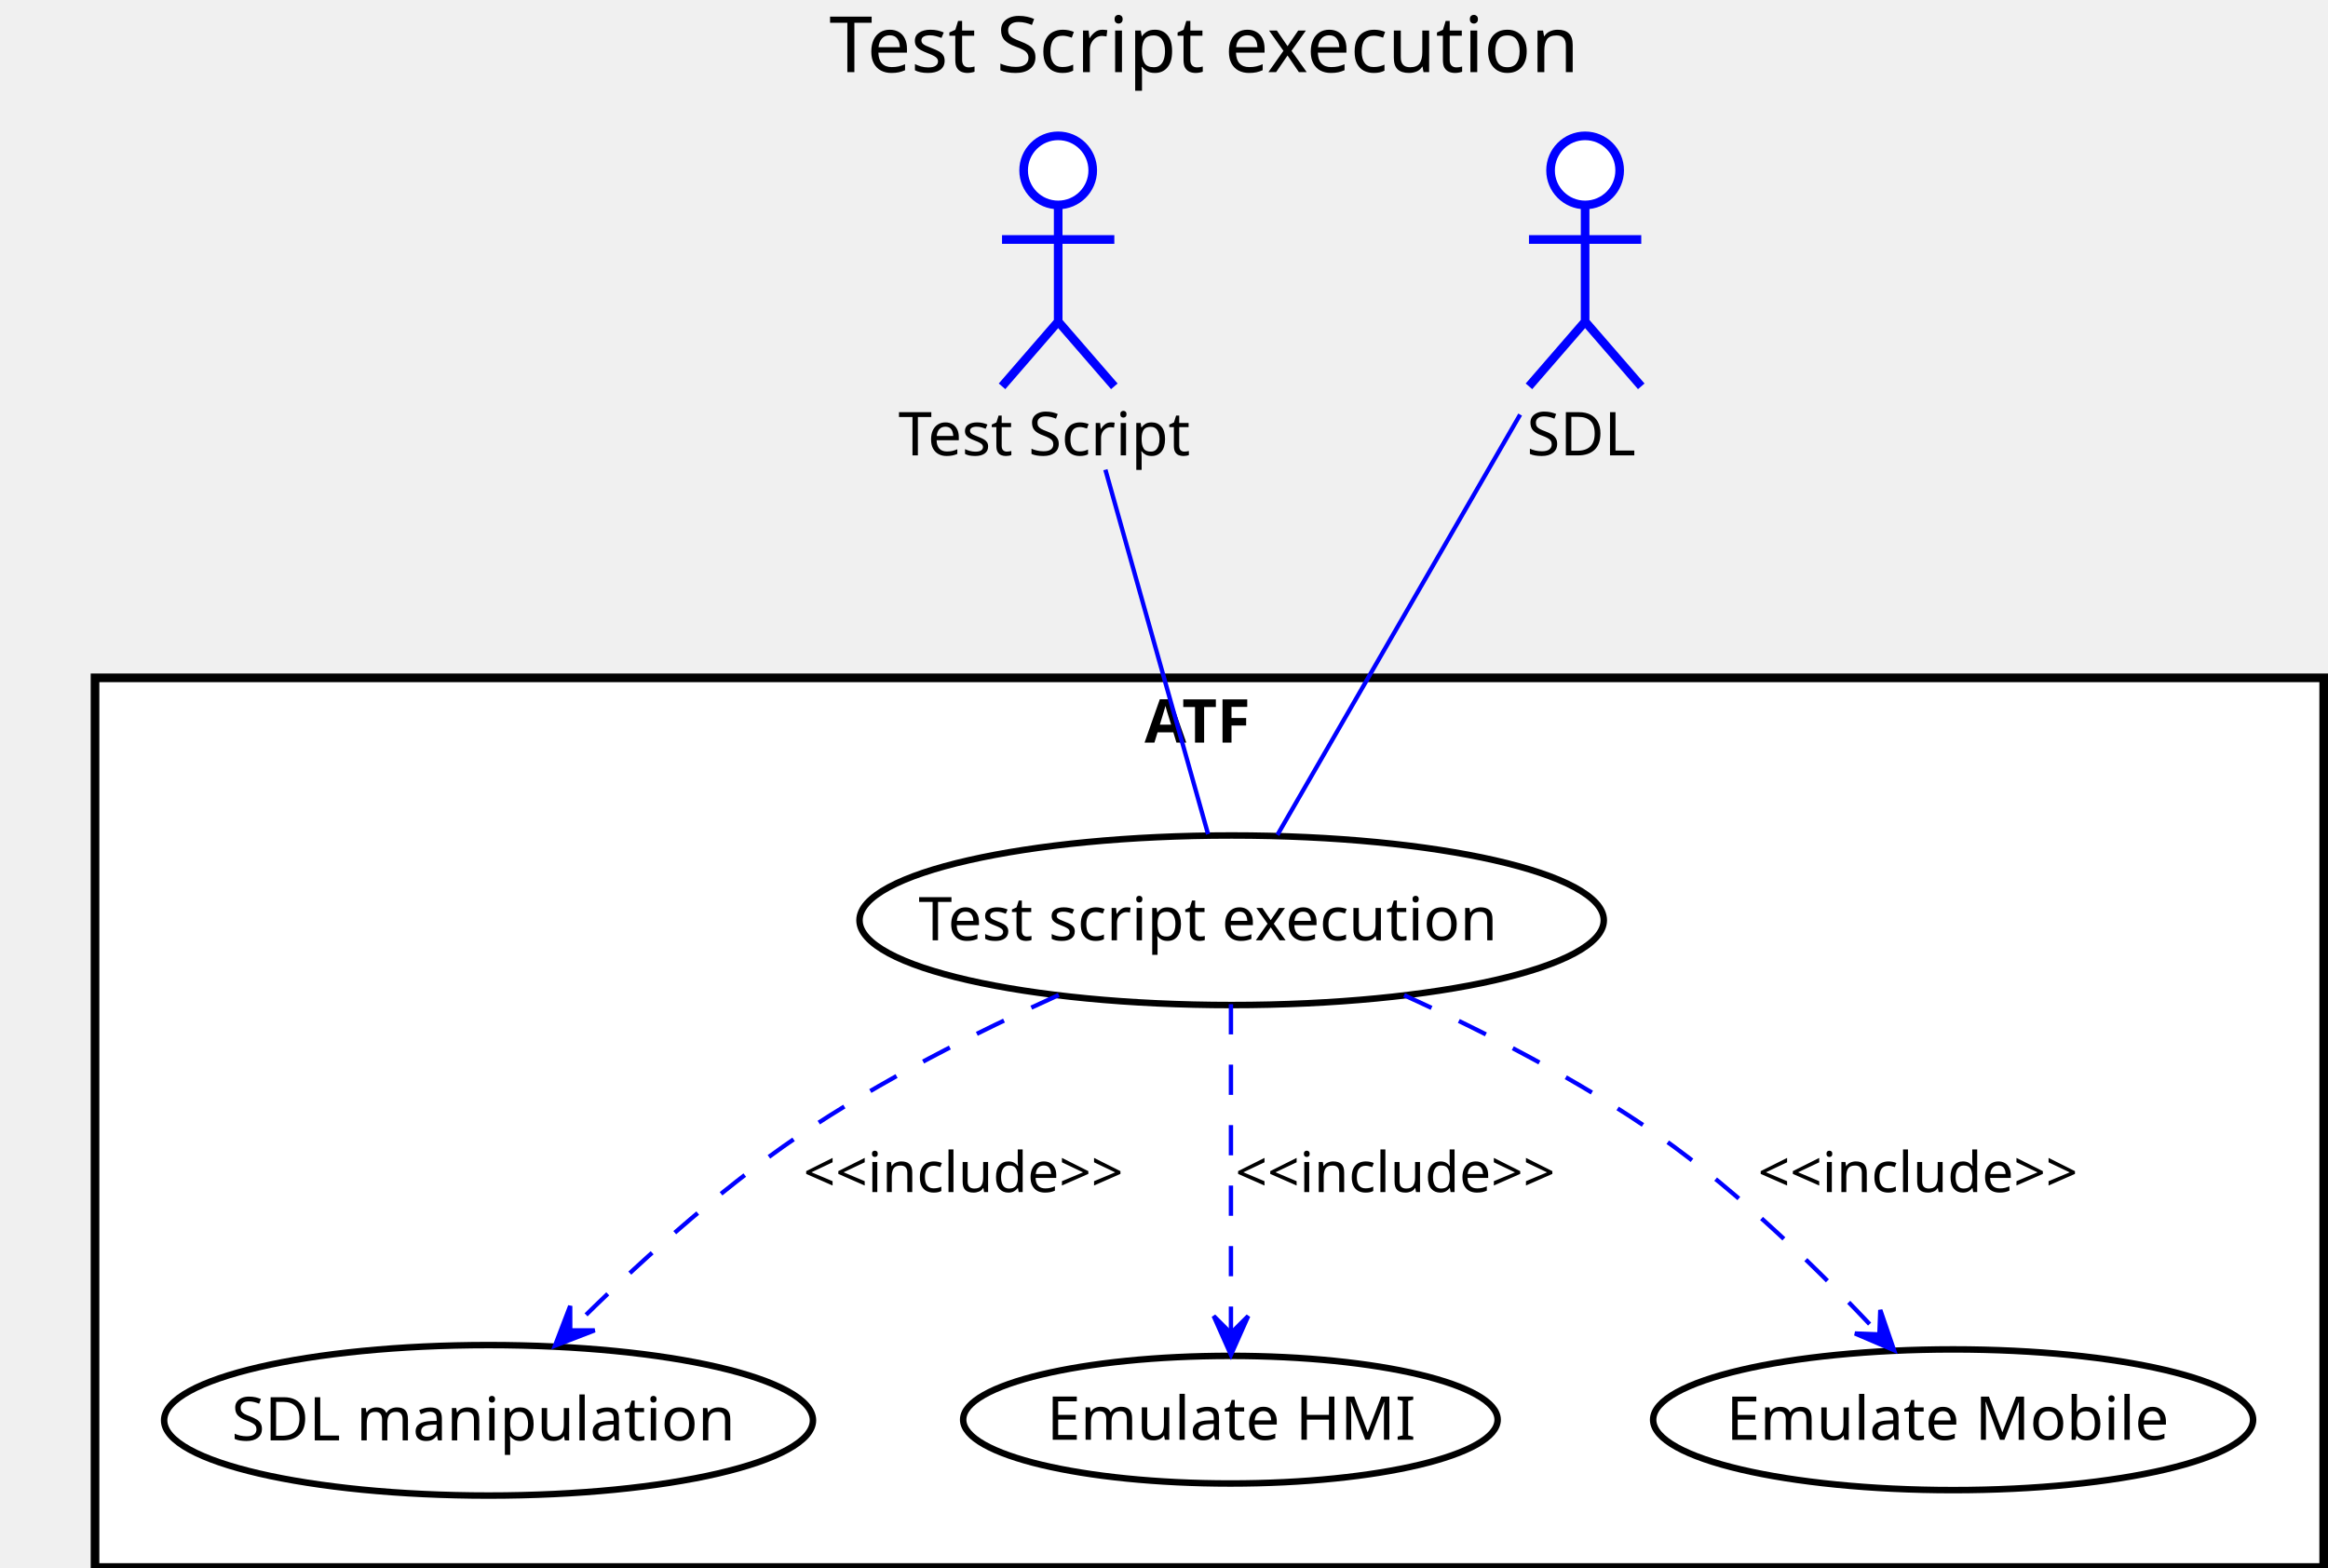
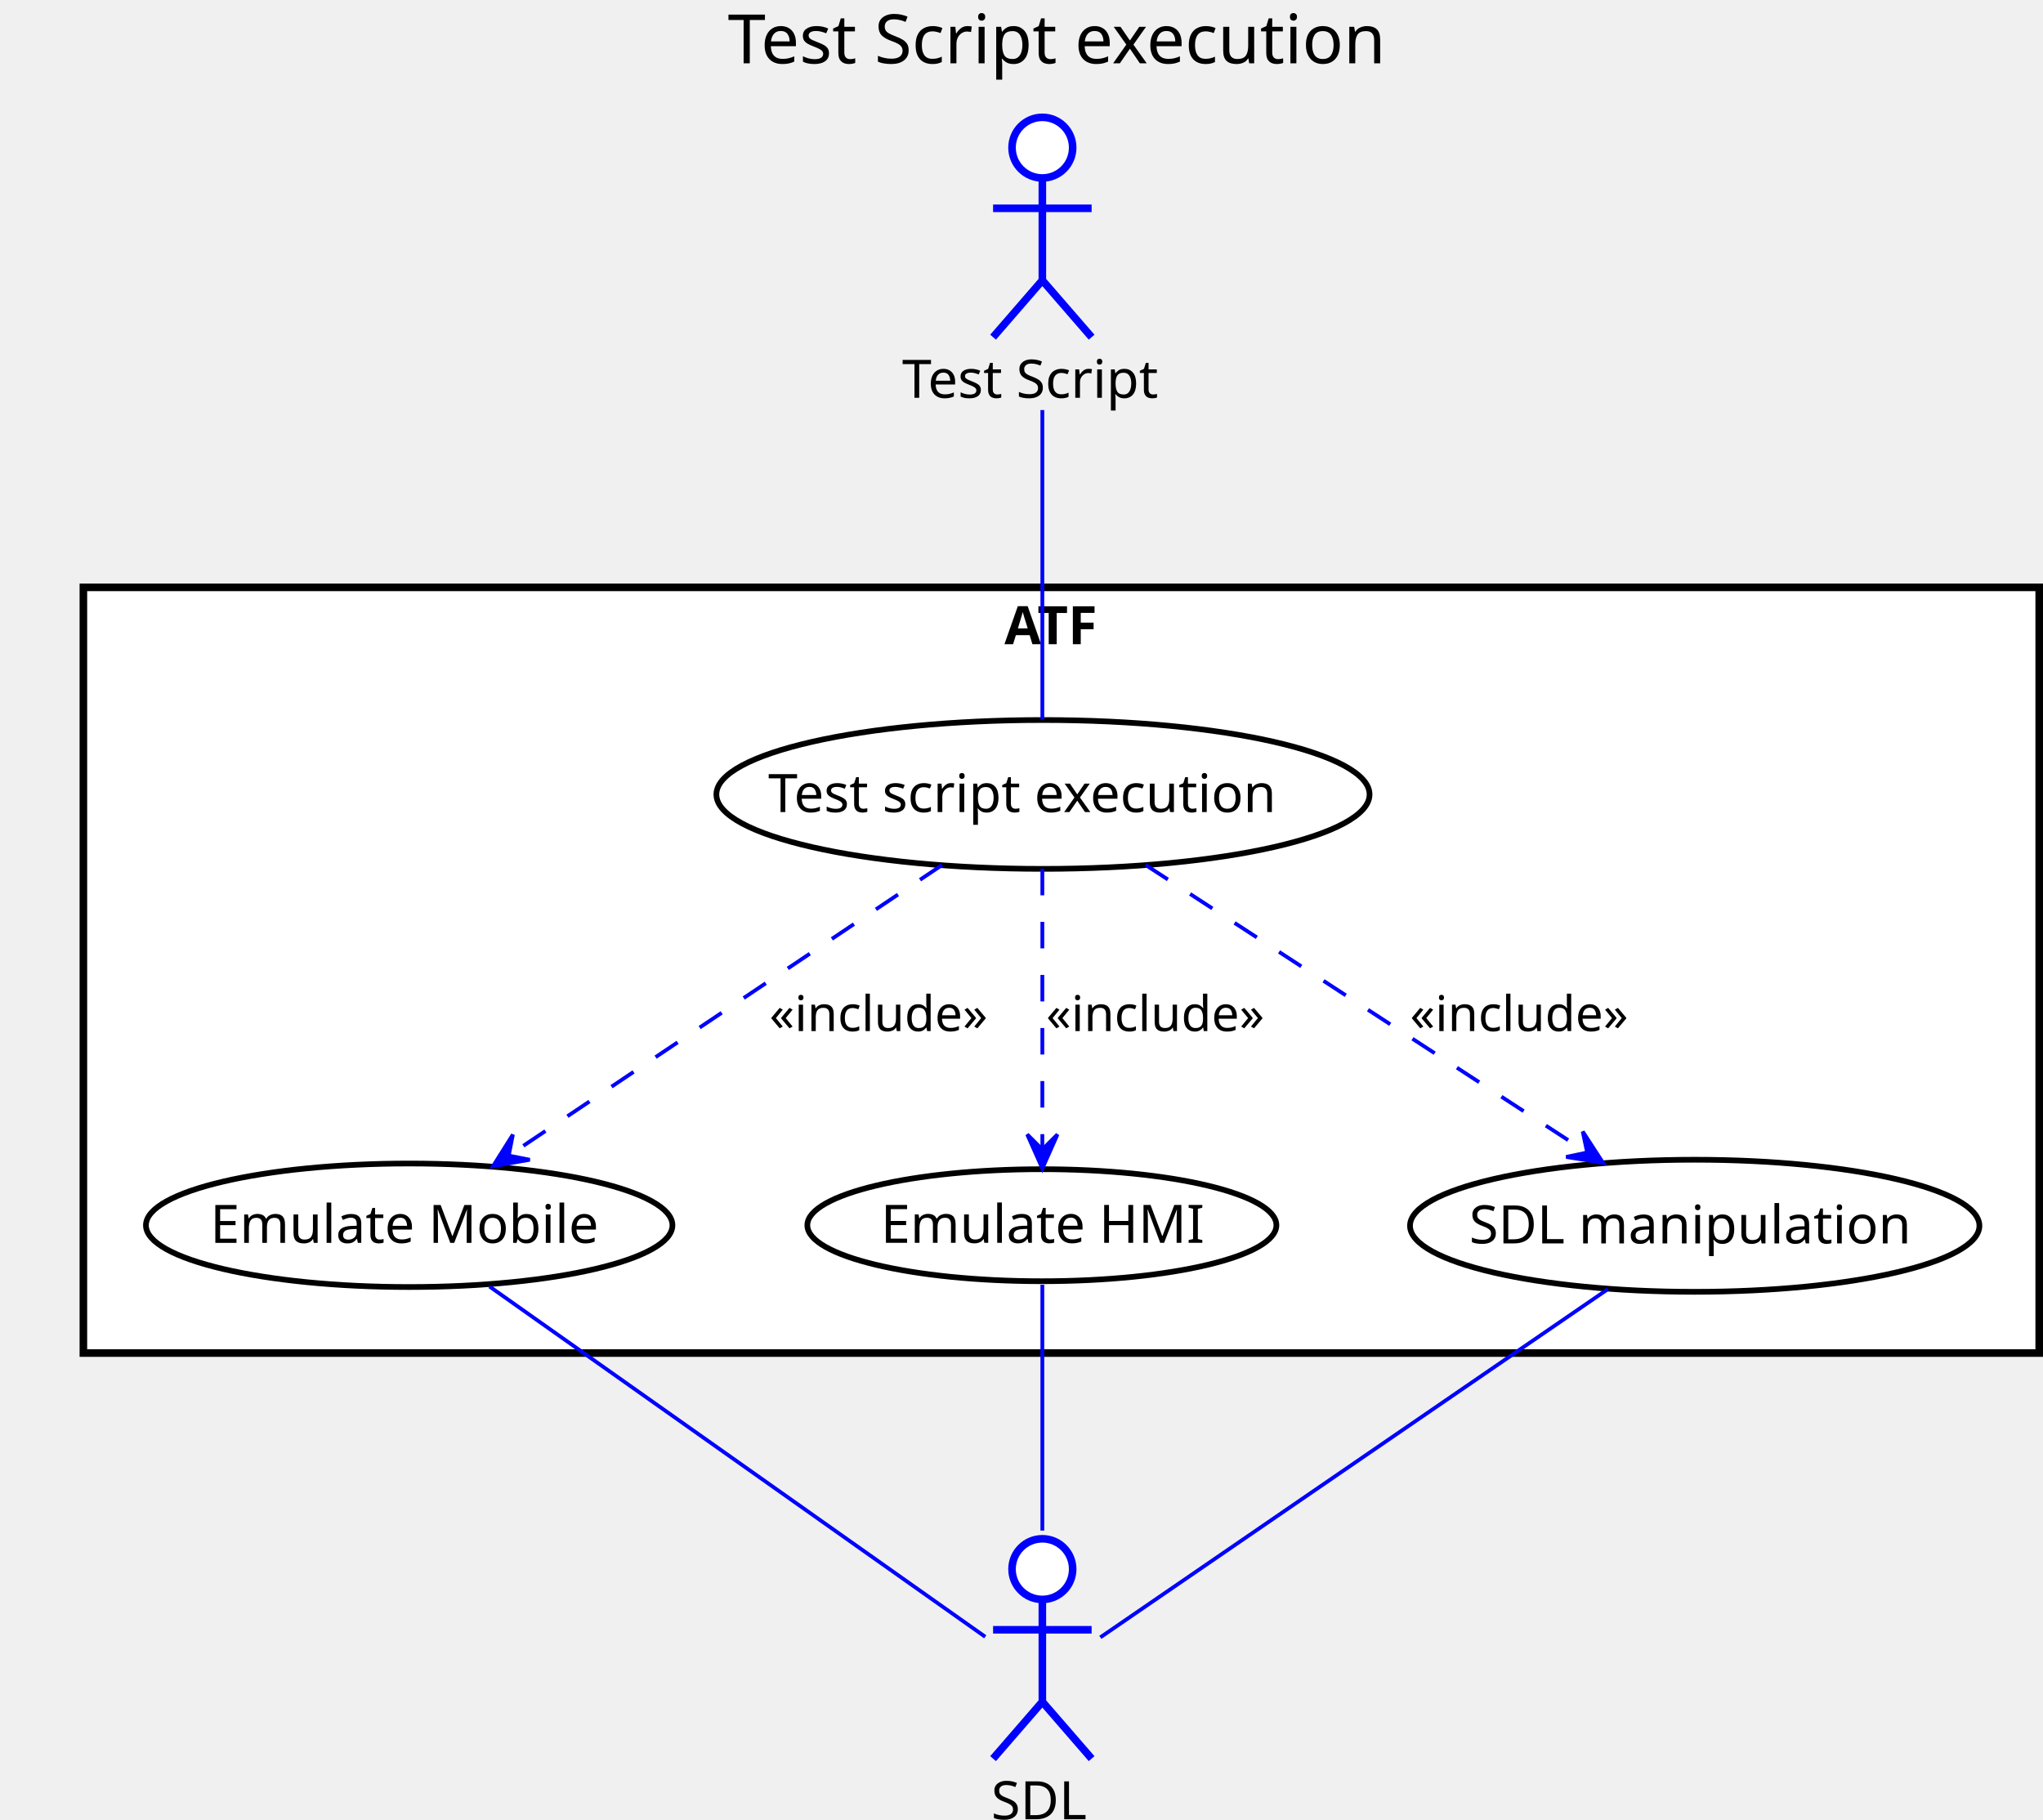
- <svg xmlns="http://www.w3.org/2000/svg" height="363px" style="width:539px;height:363px;" version="1.1" viewBox="0 0 539 363" width="539px">
+ <svg xmlns="http://www.w3.org/2000/svg" contentScriptType="application/ecmascript" contentStyleType="text/css" height="480px" preserveAspectRatio="none" style="width:539px;height:480px;" version="1.1" viewBox="0 0 539 480" width="539px" zoomAndPan="magnify">
  <defs />
  <g>
    <text fill="#000000" font-family="sans-serif" font-size="18" lengthAdjust="spacingAndGlyphs" textLength="188" x="192" y="16.708">Test Script execution</text>
-     <rect fill="#FFFFFF" height="206" style="stroke: #000000; stroke-width: 2.0;" width="516" x="22" y="156.953" />
-     <text fill="#000000" font-family="sans-serif" font-size="14" font-weight="bold" lengthAdjust="spacingAndGlyphs" textLength="30" x="265" y="171.948">ATF</text>
-     <ellipse cx="285.163" cy="213.086" fill="#FFFFFF" rx="86.163" ry="19.633" style="stroke: #000000; stroke-width: 1.5;" />
-     <text fill="#000000" font-family="sans-serif" font-size="14" lengthAdjust="spacingAndGlyphs" textLength="145" x="212.663" y="217.734">Test script execution</text>
-     <ellipse cx="113.112" cy="328.876" fill="#FFFFFF" rx="75.112" ry="17.422" style="stroke: #000000; stroke-width: 1.5;" />
-     <text fill="#000000" font-family="sans-serif" font-size="14" lengthAdjust="spacingAndGlyphs" textLength="119" x="53.612" y="333.524">SDL manipulation</text>
-     <ellipse cx="284.874" cy="328.728" fill="#FFFFFF" rx="61.874" ry="14.775" style="stroke: #000000; stroke-width: 1.5;" />
-     <text fill="#000000" font-family="sans-serif" font-size="14" lengthAdjust="spacingAndGlyphs" textLength="85" x="242.374" y="333.376">Emulate HMI</text>
-     <ellipse cx="452.204" cy="328.744" fill="#FFFFFF" rx="69.454" ry="16.291" style="stroke: #000000; stroke-width: 1.5;" />
-     <text fill="#000000" font-family="sans-serif" font-size="14" lengthAdjust="spacingAndGlyphs" textLength="105" x="399.704" y="333.392">Emulate Mobile</text>
-     <ellipse cx="245" cy="39.453" fill="#FFFFFF" rx="8" ry="8" style="stroke: #0000FF; stroke-width: 2.0;" />
-     <path d="M245,47.453 L245,74.453 M232,55.453 L258,55.453 M245,74.453 L232,89.453 M245,74.453 L258,89.453 " fill="#FFFFFF" style="stroke: #0000FF; stroke-width: 2.0;" />
-     <text fill="#000000" font-family="sans-serif" font-size="14" lengthAdjust="spacingAndGlyphs" textLength="74" x="208" y="105.448">Test Script</text>
-     <ellipse cx="367" cy="39.453" fill="#FFFFFF" rx="8" ry="8" style="stroke: #0000FF; stroke-width: 2.0;" />
-     <path d="M367,47.453 L367,74.453 M354,55.453 L380,55.453 M367,74.453 L354,89.453 M367,74.453 L380,89.453 " fill="#FFFFFF" style="stroke: #0000FF; stroke-width: 2.0;" />
-     <text fill="#000000" font-family="sans-serif" font-size="14" lengthAdjust="spacingAndGlyphs" textLength="27" x="353.5" y="105.448">SDL</text>
-     <path d="M255.93,108.755 C263.656,136.182 273.673,171.741 279.704,193.151 " fill="none" style="stroke: #0000FF; stroke-width: 1.0;" />
-     <path d="M351.96,95.998 C335.685,124.181 310.139,168.42 295.762,193.316 " fill="none" style="stroke: #0000FF; stroke-width: 1.0;" />
-     <path d="M245.139,230.39 C226.231,238.95 203.733,250.275 185,262.953 C165.623,276.067 146.071,294.092 132.242,307.835 " fill="none" style="stroke: #0000FF; stroke-width: 1.0; stroke-dasharray: 7.0,7.0;" />
-     <polygon fill="#0000FF" points="128.498,311.59,137.685,308.04,132.028,308.049,132.019,302.392,128.498,311.59" style="stroke: #0000FF; stroke-width: 1.0;" />
-     <text fill="#000000" font-family="sans-serif" font-size="13" lengthAdjust="spacingAndGlyphs" textLength="89" x="186" y="276.02">&lt;&lt;include&gt;&gt;</text>
-     <path d="M285,232.523 C285,253.462 285,287.351 285,308.605 " fill="none" style="stroke: #0000FF; stroke-width: 1.0; stroke-dasharray: 7.0,7.0;" />
-     <polygon fill="#0000FF" points="285,313.72,289,304.72,285,308.72,281,304.72,285,313.72" style="stroke: #0000FF; stroke-width: 1.0;" />
-     <text fill="#000000" font-family="sans-serif" font-size="13" lengthAdjust="spacingAndGlyphs" textLength="89" x="286" y="276.02">&lt;&lt;include&gt;&gt;</text>
-     <path d="M325.095,230.434 C343.747,238.929 365.782,250.187 384,262.953 C403.071,276.317 421.994,294.96 435.017,308.855 " fill="none" style="stroke: #0000FF; stroke-width: 1.0; stroke-dasharray: 7.0,7.0;" />
-     <polygon fill="#0000FF" points="438.529,312.64,435.34,303.322,435.128,308.974,429.475,308.763,438.529,312.64" style="stroke: #0000FF; stroke-width: 1.0;" />
-     <text fill="#000000" font-family="sans-serif" font-size="13" lengthAdjust="spacingAndGlyphs" textLength="89" x="407" y="276.02">&lt;&lt;include&gt;&gt;</text>
+     <rect fill="#FFFFFF" height="202" style="stroke: #000000; stroke-width: 2.0;" width="516" x="22" y="154.953" />
+     <text fill="#000000" font-family="sans-serif" font-size="14" font-weight="bold" lengthAdjust="spacingAndGlyphs" textLength="30" x="265" y="169.948">ATF</text>
+     <ellipse cx="275.163" cy="209.586" fill="#FFFFFF" rx="86.163" ry="19.633" style="stroke: #000000; stroke-width: 1.5;" />
+     <text fill="#000000" font-family="sans-serif" font-size="14" lengthAdjust="spacingAndGlyphs" textLength="145" x="202.663" y="214.234">Test script execution</text>
+     <ellipse cx="447.112" cy="323.376" fill="#FFFFFF" rx="75.112" ry="17.422" style="stroke: #000000; stroke-width: 1.5;" />
+     <text fill="#000000" font-family="sans-serif" font-size="14" lengthAdjust="spacingAndGlyphs" textLength="119" x="387.612" y="328.024">SDL manipulation</text>
+     <ellipse cx="274.874" cy="323.228" fill="#FFFFFF" rx="61.874" ry="14.775" style="stroke: #000000; stroke-width: 1.5;" />
+     <text fill="#000000" font-family="sans-serif" font-size="14" lengthAdjust="spacingAndGlyphs" textLength="85" x="232.374" y="327.876">Emulate HMI</text>
+     <ellipse cx="107.954" cy="323.244" fill="#FFFFFF" rx="69.454" ry="16.291" style="stroke: #000000; stroke-width: 1.5;" />
+     <text fill="#000000" font-family="sans-serif" font-size="14" lengthAdjust="spacingAndGlyphs" textLength="105" x="55.454" y="327.892">Emulate Mobile</text>
+     <ellipse cx="275" cy="38.953" fill="#FFFFFF" rx="8" ry="8" style="stroke: #0000FF; stroke-width: 2.0;" />
+     <path d="M275,46.953 L275,73.953 M262,54.953 L288,54.953 M275,73.953 L262,88.953 M275,73.953 L288,88.953 " fill="#FFFFFF" style="stroke: #0000FF; stroke-width: 2.0;" />
+     <text fill="#000000" font-family="sans-serif" font-size="14" lengthAdjust="spacingAndGlyphs" textLength="74" x="238" y="104.948">Test Script</text>
+     <ellipse cx="275" cy="413.953" fill="#FFFFFF" rx="8" ry="8" style="stroke: #0000FF; stroke-width: 2.0;" />
+     <path d="M275,421.953 L275,448.953 M262,429.953 L288,429.953 M275,448.953 L262,463.953 M275,448.953 L288,463.953 " fill="#FFFFFF" style="stroke: #0000FF; stroke-width: 2.0;" />
+     <text fill="#000000" font-family="sans-serif" font-size="14" lengthAdjust="spacingAndGlyphs" textLength="27" x="261.5" y="479.948">SDL</text>
+     <path d="M275,108.172 C275,134.842 275,169.089 275,189.874 " fill="none" style="stroke: #0000FF; stroke-width: 1.0;" />
+     <path d="M302.254,228.2 C334.074,248.92 386.447,283.023 418.707,304.029 " fill="none" style="stroke: #0000FF; stroke-width: 1.0; stroke-dasharray: 7.0,7.0;" />
+     <polygon fill="#0000FF" points="422.926,306.777,417.567,298.514,418.736,304.049,413.201,305.218,422.926,306.777" style="stroke: #0000FF; stroke-width: 1.0;" />
+     <text fill="#000000" font-family="sans-serif" font-size="13" lengthAdjust="spacingAndGlyphs" textLength="61" x="372" y="272.02">«include»</text>
+     <path d="M275,229.199 C275,249.664 275,282.277 275,303.012 " fill="none" style="stroke: #0000FF; stroke-width: 1.0; stroke-dasharray: 7.0,7.0;" />
+     <polygon fill="#0000FF" points="275,308.269,279,299.269,275,303.269,271,299.269,275,308.269" style="stroke: #0000FF; stroke-width: 1.0;" />
+     <text fill="#000000" font-family="sans-serif" font-size="13" lengthAdjust="spacingAndGlyphs" textLength="61" x="276" y="272.02">«include»</text>
+     <path d="M248.538,228.2 C217.331,249.129 165.763,283.714 134.527,304.662 " fill="none" style="stroke: #0000FF; stroke-width: 1.0; stroke-dasharray: 7.0,7.0;" />
+     <polygon fill="#0000FF" points="130.071,307.651,139.774,305.959,134.223,304.866,135.317,299.316,130.071,307.651" style="stroke: #0000FF; stroke-width: 1.0;" />
+     <text fill="#000000" font-family="sans-serif" font-size="13" lengthAdjust="spacingAndGlyphs" textLength="61" x="203" y="272.02">«include»</text>
+     <path d="M424.16,340.122 C388.521,364.572 320.631,411.148 290.3,431.956 " fill="none" style="stroke: #0000FF; stroke-width: 1.0;" />
+     <path d="M275,338.922 C275,354.985 275,381.574 275,403.785 " fill="none" style="stroke: #0000FF; stroke-width: 1.0;" />
+     <path d="M129.151,339.398 C163.38,363.584 230.087,410.718 259.934,431.808 " fill="none" style="stroke: #0000FF; stroke-width: 1.0;" />
  </g>
</svg>
